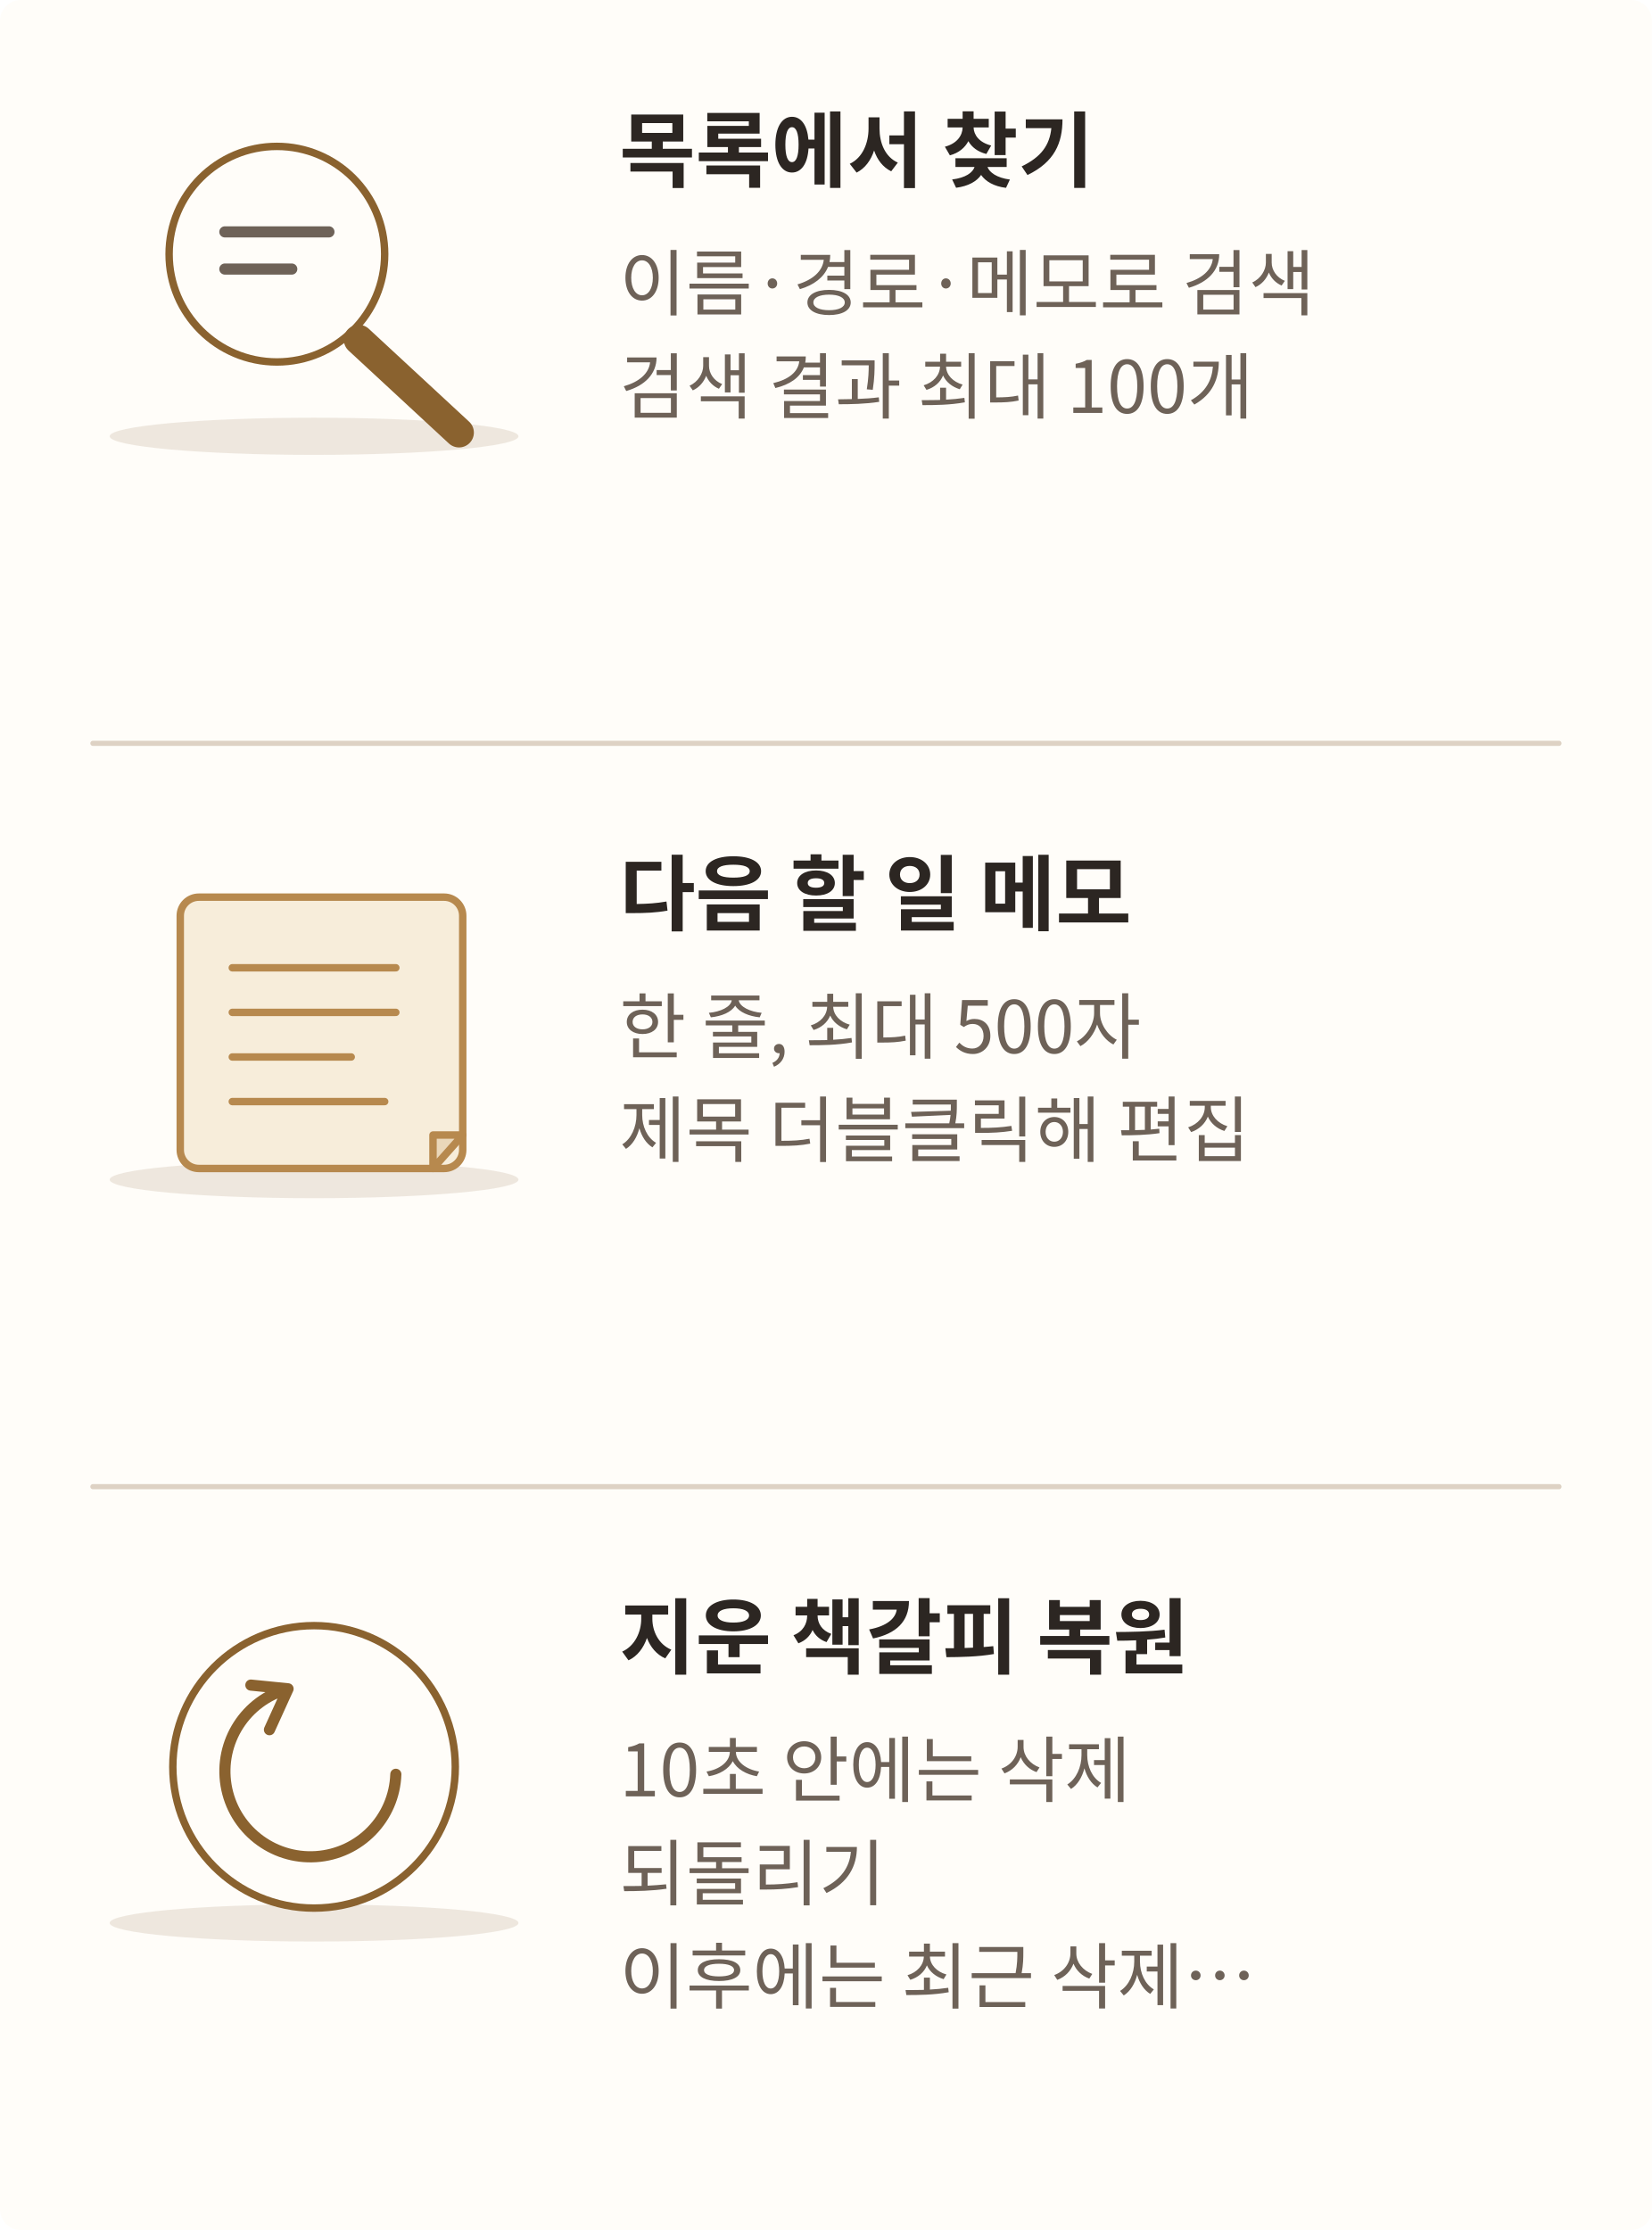
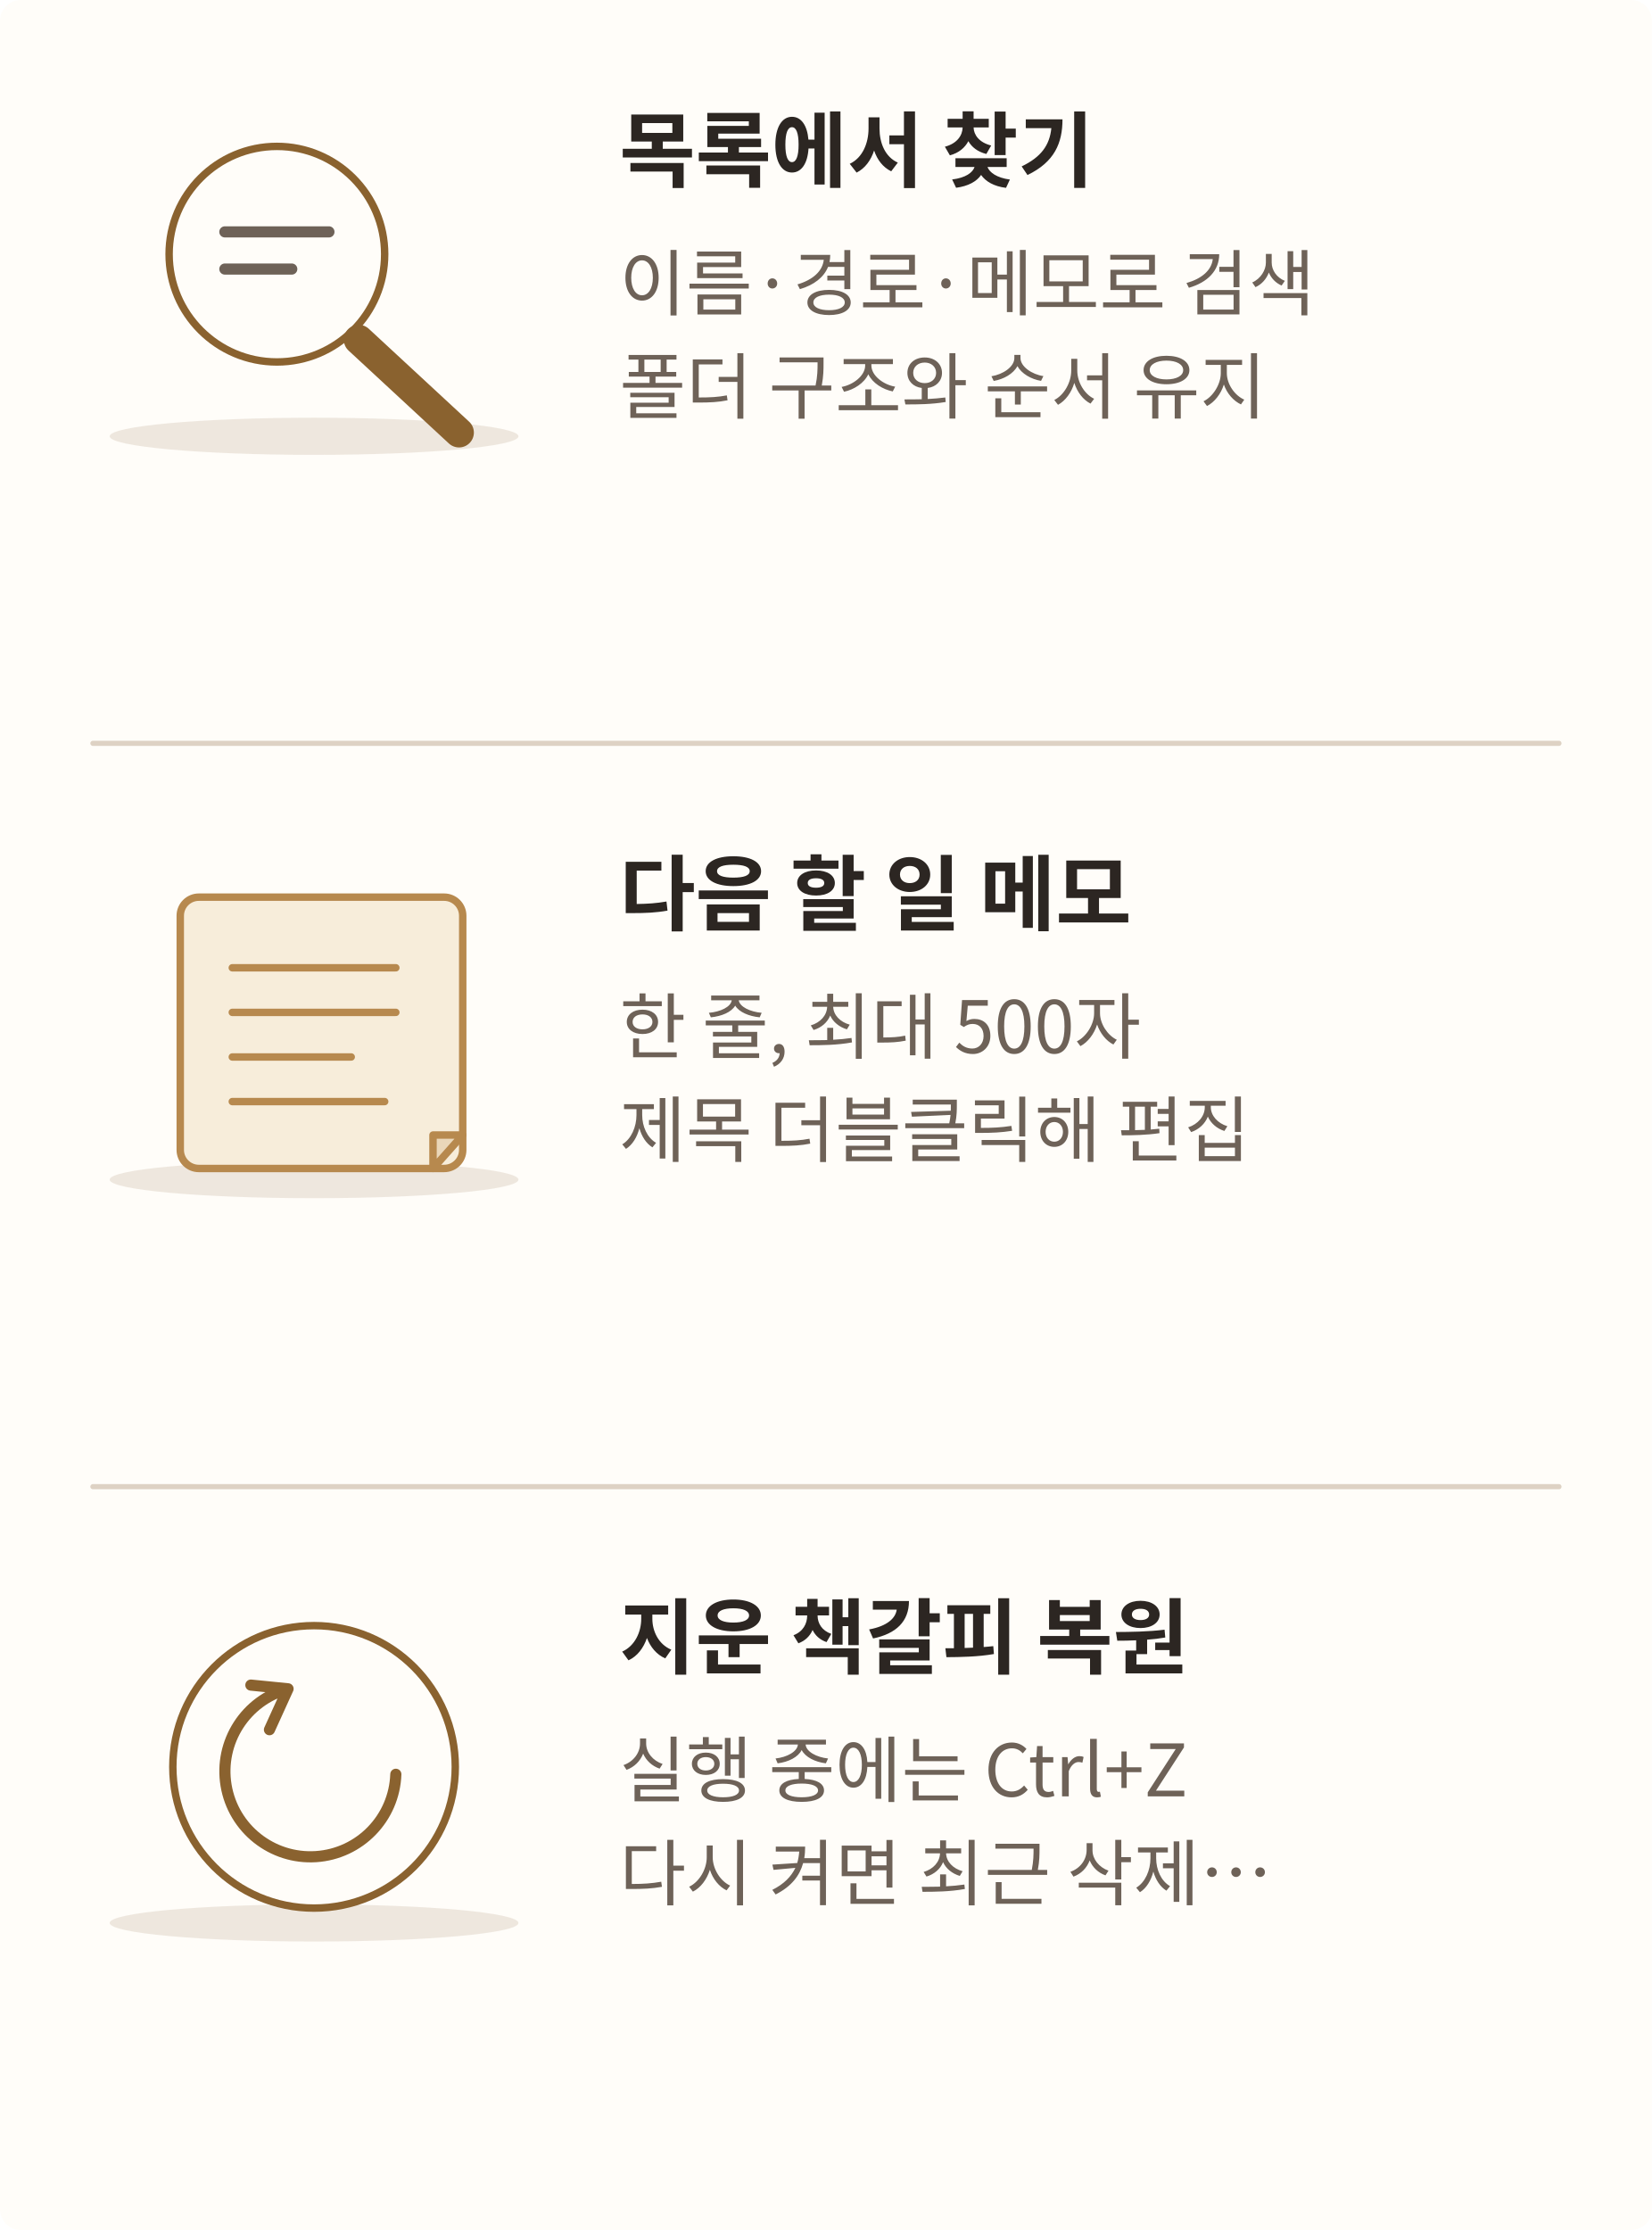
<svg xmlns="http://www.w3.org/2000/svg" width="320" height="432" viewBox="0 0 320 432" role="img" aria-labelledby="title desc">
  <g font-family="Noto Sans CJK KR, Noto Sans KR, Malgun Gothic, Segoe UI, sans-serif">
    <rect width="320" height="432" rx="4" fill="#fffdf9" />
    <g transform="translate(9 19) scale(.72)">
      <ellipse cx="72" cy="91" rx="55" ry="5" fill="#ded2c4" opacity=".5" />
      <circle cx="62" cy="42" r="29" fill="#fffdf9" stroke="#8a622f" stroke-width="2" />
      <path d="M84 65L111 90" fill="none" stroke="#8a622f" stroke-width="8" stroke-linecap="round" stroke-linejoin="round" />
      <path d="M48 36H76M48 46H66" fill="none" stroke="#6e6258" stroke-width="3" stroke-linecap="round" stroke-linejoin="round" />
    </g>
    <text x="120" y="35" font-size="16" fill="#2c2622" font-weight="700" text-anchor="start">목록에서 찾기</text>
    <text x="120" y="60" font-size="14" fill="#6e6258" font-weight="400" text-anchor="start">이름·경로·메모로 검색</text>
-     <text x="120" y="80" font-size="14" fill="#6e6258" font-weight="400" text-anchor="start">검색 결과 최대 100개</text>
+     <text x="120" y="80" font-size="14" fill="#6e6258" font-weight="400" text-anchor="start">폴더 구조와 순서 유지</text>
    <path d="M18 144H302" fill="none" stroke="#ded2c4" stroke-width="1" stroke-linecap="round" stroke-linejoin="round" />
    <g transform="translate(9 163) scale(.72)">
      <ellipse cx="72" cy="91" rx="55" ry="5" fill="#ded2c4" opacity=".5" />
      <rect x="36" y="15" width="76" height="73" rx="5" fill="#f7edda" stroke="#b7894e" stroke-width="2" />
      <path d="M50 34H94" fill="none" stroke="#b7894e" stroke-width="2" stroke-linecap="round" stroke-linejoin="round" />
      <path d="M50 46H94" fill="none" stroke="#b7894e" stroke-width="2" stroke-linecap="round" stroke-linejoin="round" />
      <path d="M50 58H82" fill="none" stroke="#b7894e" stroke-width="2" stroke-linecap="round" stroke-linejoin="round" />
      <path d="M50 70H91" fill="none" stroke="#b7894e" stroke-width="2" stroke-linecap="round" stroke-linejoin="round" />
      <path d="M104 88L112 79H104Z" fill="#ead7b9" stroke="#b7894e" stroke-width="2" stroke-linecap="round" stroke-linejoin="round" />
    </g>
    <text x="120" y="179" font-size="16" fill="#2c2622" font-weight="700" text-anchor="start">다음 할 일 메모</text>
    <text x="120" y="204" font-size="14" fill="#6e6258" font-weight="400" text-anchor="start">한 줄, 최대 500자</text>
    <text x="120" y="224" font-size="14" fill="#6e6258" font-weight="400" text-anchor="start">제목 더블클릭해 편집</text>
    <path d="M18 288H302" fill="none" stroke="#ded2c4" stroke-width="1" stroke-linecap="round" stroke-linejoin="round" />
    <g transform="translate(9 307) scale(.72)">
      <ellipse cx="72" cy="91" rx="55" ry="5" fill="#ded2c4" opacity=".5" />
      <circle cx="72" cy="49" r="38" fill="#fffdf9" stroke="#8a622f" stroke-width="2" />
      <path d="M94 51A23 23 0 1 1 65 28M65 28L55 27M65 28L60 39" fill="none" stroke="#8a622f" stroke-width="3" stroke-linecap="round" stroke-linejoin="round" />
    </g>
    <text x="120" y="323" font-size="16" fill="#2c2622" font-weight="700" text-anchor="start">지운 책갈피 복원</text>
-     <text x="120" y="348" font-size="14" fill="#6e6258" font-weight="400" text-anchor="start">10초 안에는 삭제</text>
-     <text x="120" y="368" font-size="14" fill="#6e6258" font-weight="400" text-anchor="start">되돌리기</text>
-     <text x="120" y="388" font-size="14" fill="#6e6258" font-weight="400" text-anchor="start">이후에는 최근 삭제…</text>
+     <text x="120" y="348" font-size="14" fill="#6e6258" font-weight="400" text-anchor="start">실행 중에는 Ctrl+Z</text>
+     <text x="120" y="368" font-size="14" fill="#6e6258" font-weight="400" text-anchor="start">다시 켜면 최근 삭제…</text>
  </g>
</svg>
